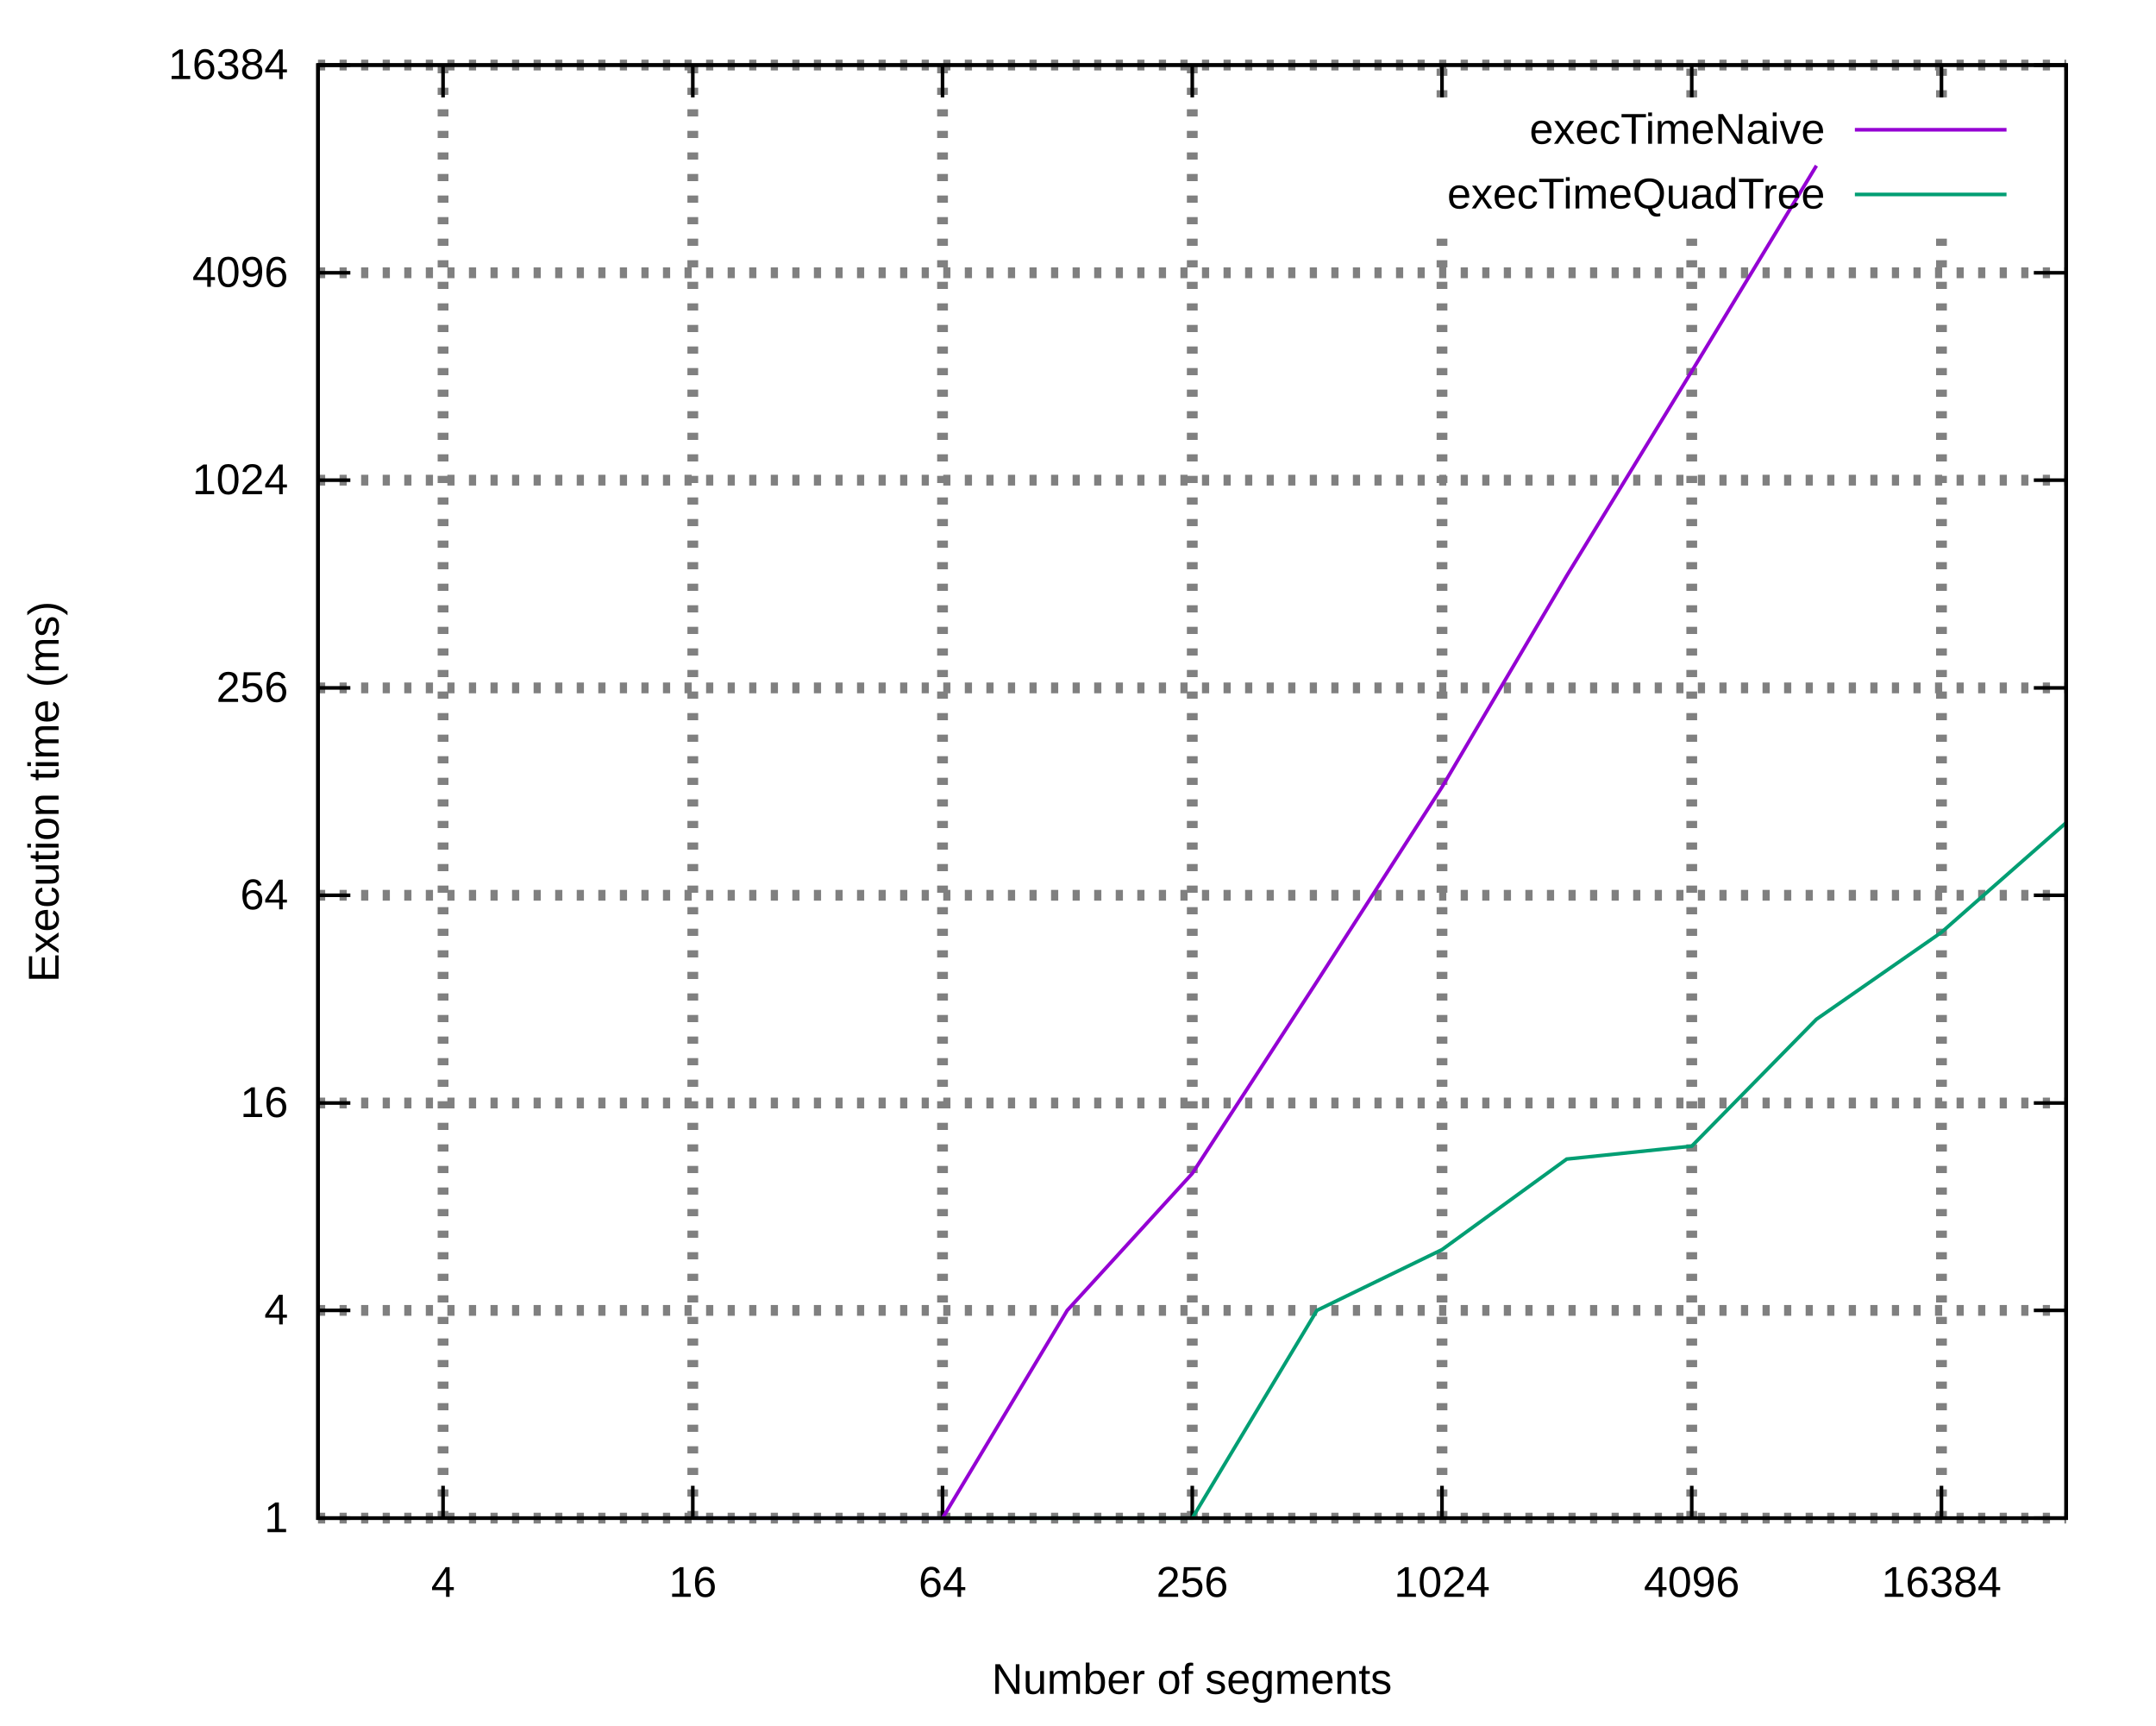
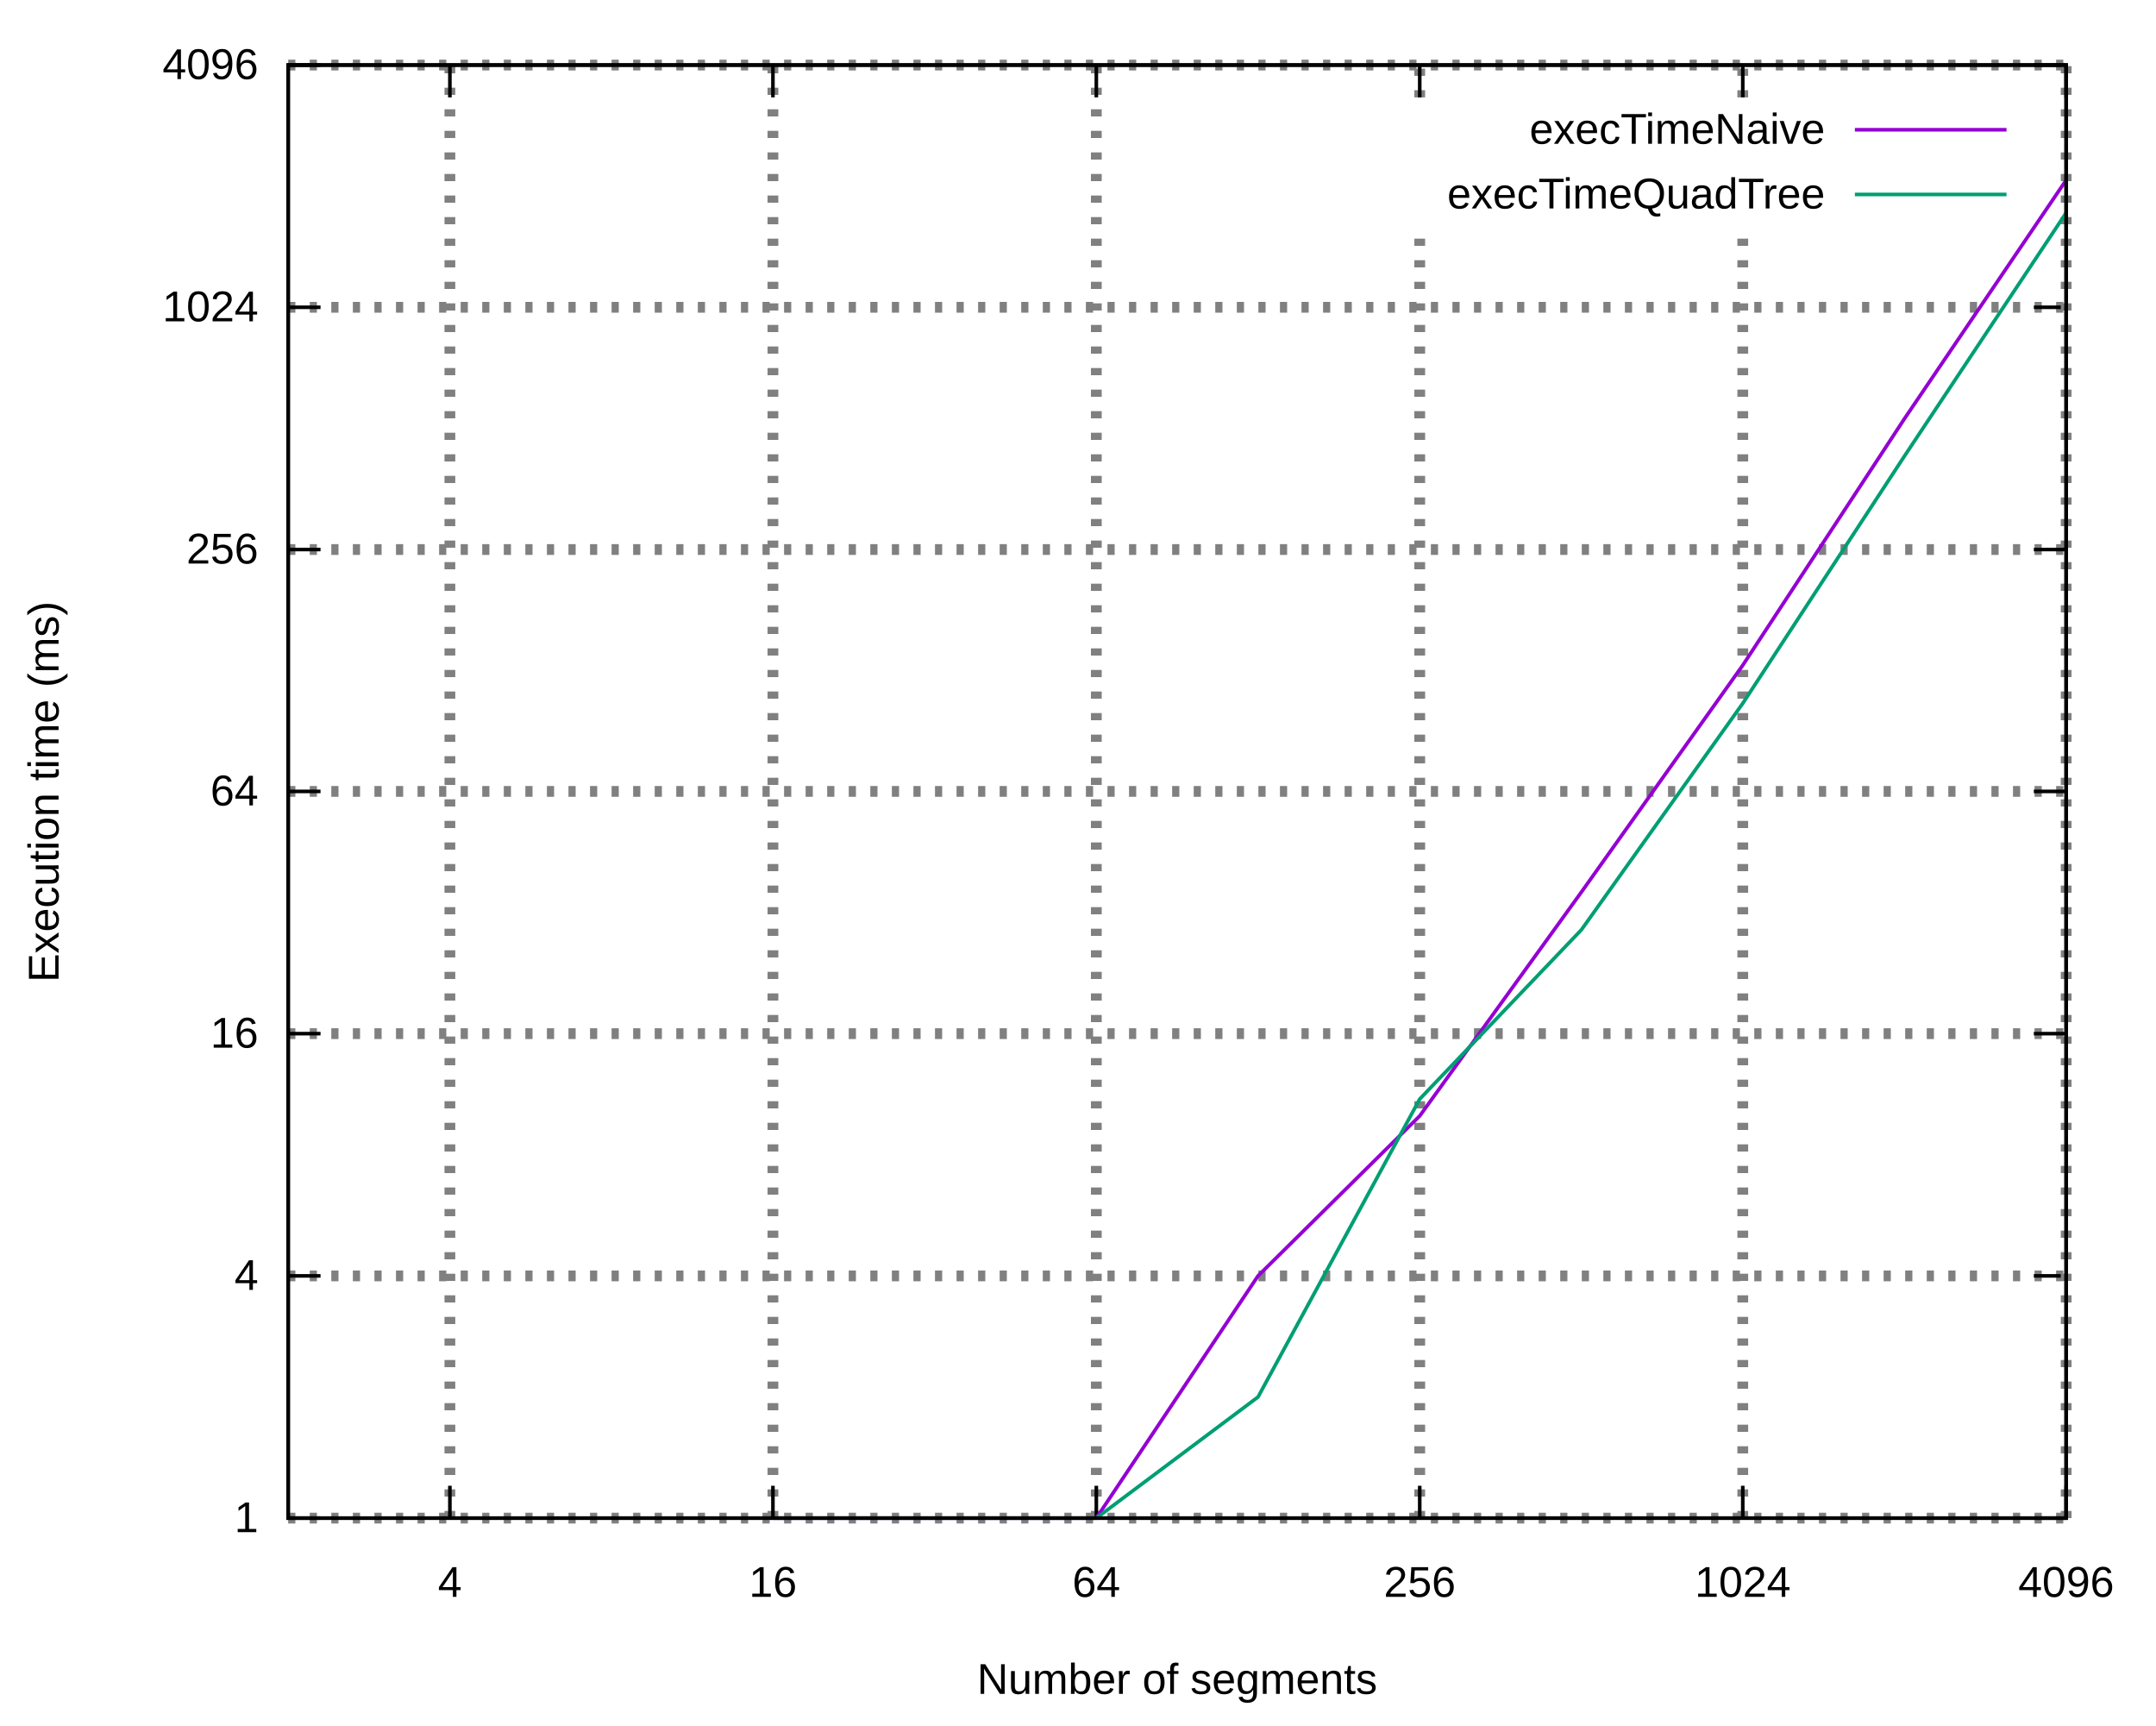
<svg xmlns="http://www.w3.org/2000/svg" xmlns:xlink="http://www.w3.org/1999/xlink" width="600" height="480" viewBox="0 0 600 480">
  <g id="gnuplot_canvas">
    <rect x="0" y="0" width="600" height="480" fill="none" />
    <defs>
      <circle id="gpDot" r="0.5" stroke-width="0.5" stroke="currentColor" />
      <path id="gpPt0" stroke-width="0.222" stroke="currentColor" d="M-1,0 h2 M0,-1 v2" />
      <path id="gpPt1" stroke-width="0.222" stroke="currentColor" d="M-1,-1 L1,1 M1,-1 L-1,1" />
      <path id="gpPt2" stroke-width="0.222" stroke="currentColor" d="M-1,0 L1,0 M0,-1 L0,1 M-1,-1 L1,1 M-1,1 L1,-1" />
      <rect id="gpPt3" stroke-width="0.222" stroke="currentColor" x="-1" y="-1" width="2" height="2" />
      <rect id="gpPt4" stroke-width="0.222" stroke="currentColor" fill="currentColor" x="-1" y="-1" width="2" height="2" />
      <circle id="gpPt5" stroke-width="0.222" stroke="currentColor" cx="0" cy="0" r="1" />
      <use xlink:href="#gpPt5" id="gpPt6" fill="currentColor" stroke="none" />
      <path id="gpPt7" stroke-width="0.222" stroke="currentColor" d="M0,-1.33 L-1.33,0.67 L1.33,0.67 z" />
      <use xlink:href="#gpPt7" id="gpPt8" fill="currentColor" stroke="none" />
      <use xlink:href="#gpPt7" id="gpPt9" stroke="currentColor" transform="rotate(180)" />
      <use xlink:href="#gpPt9" id="gpPt10" fill="currentColor" stroke="none" />
      <use xlink:href="#gpPt3" id="gpPt11" stroke="currentColor" transform="rotate(45)" />
      <use xlink:href="#gpPt11" id="gpPt12" fill="currentColor" stroke="none" />
      <path id="gpPt13" stroke-width="0.222" stroke="currentColor" d="M0,1.330 L1.265,0.411 L0.782,-1.067 L-0.782,-1.076 L-1.265,0.411 z" />
      <use xlink:href="#gpPt13" id="gpPt14" fill="currentColor" stroke="none" />
      <filter id="textbox" filterUnits="objectBoundingBox" x="0" y="0" height="1" width="1">
        <feFlood flood-color="white" flood-opacity="1" result="bgnd" />
        <feComposite in="SourceGraphic" in2="bgnd" operator="atop" />
      </filter>
      <filter id="greybox" filterUnits="objectBoundingBox" x="0" y="0" height="1" width="1">
        <feFlood flood-color="lightgrey" flood-opacity="1" result="grey" />
        <feComposite in="SourceGraphic" in2="grey" operator="atop" />
      </filter>
    </defs>
    <g fill="none" color="white" stroke="currentColor" stroke-width="1.00" stroke-linecap="butt" stroke-linejoin="miter">
</g>
    <g fill="none" color="black" stroke="currentColor" stroke-width="1.00" stroke-linecap="butt" stroke-linejoin="miter">
</g>
    <g fill="none" color="black" stroke="black" stroke-width="3.00" stroke-linecap="butt" stroke-linejoin="miter">
</g>
    <g fill="none" color="gray" stroke="currentColor" stroke-width="3.00" stroke-linecap="butt" stroke-linejoin="miter">
-       <path stroke="gray" stroke-dasharray="2,4" class="gridline" d="M88.5,422.4 L575.0,422.4  " />
-     </g>
-     <g fill="none" color="gray" stroke="gray" stroke-width="1.00" stroke-linecap="butt" stroke-linejoin="miter">
- </g>
-     <g fill="none" color="black" stroke="currentColor" stroke-width="1.00" stroke-linecap="butt" stroke-linejoin="miter">
-       <path stroke="black" d="M88.5,422.4 L97.5,422.4 M575.0,422.4 L566.0,422.4  " />
-       <g transform="translate(80.2,426.3)" stroke="none" fill="black" font-family="Arial" font-size="12.00" text-anchor="end">
+       <path stroke="gray" stroke-dasharray="2,4" class="gridline" d="M80.2,422.4 L575.0,422.4  " />
+     </g>
+     <g fill="none" color="gray" stroke="gray" stroke-width="1.00" stroke-linecap="butt" stroke-linejoin="miter">
+ </g>
+     <g fill="none" color="black" stroke="currentColor" stroke-width="1.00" stroke-linecap="butt" stroke-linejoin="miter">
+       <path stroke="black" d="M80.2,422.4 L89.2,422.4 M575.0,422.4 L566.0,422.4  " />
+       <g transform="translate(71.9,426.3)" stroke="none" fill="black" font-family="Arial" font-size="12.00" text-anchor="end">
        <text>
          <tspan font-family="Arial"> 1</tspan>
        </text>
      </g>
    </g>
    <g fill="none" color="black" stroke="currentColor" stroke-width="1.00" stroke-linecap="butt" stroke-linejoin="miter">
</g>
    <g fill="none" color="black" stroke="black" stroke-width="3.00" stroke-linecap="butt" stroke-linejoin="miter">
</g>
    <g fill="none" color="gray" stroke="currentColor" stroke-width="3.00" stroke-linecap="butt" stroke-linejoin="miter">
-       <path stroke="gray" stroke-dasharray="2,4" class="gridline" d="M88.5,364.6 L575.0,364.6  " />
-     </g>
-     <g fill="none" color="gray" stroke="gray" stroke-width="1.00" stroke-linecap="butt" stroke-linejoin="miter">
- </g>
-     <g fill="none" color="black" stroke="currentColor" stroke-width="1.00" stroke-linecap="butt" stroke-linejoin="miter">
-       <path stroke="black" d="M88.5,364.6 L97.5,364.6 M575.0,364.6 L566.0,364.6  " />
-       <g transform="translate(80.2,368.5)" stroke="none" fill="black" font-family="Arial" font-size="12.00" text-anchor="end">
+       <path stroke="gray" stroke-dasharray="2,4" class="gridline" d="M80.2,355.0 L575.0,355.0  " />
+     </g>
+     <g fill="none" color="gray" stroke="gray" stroke-width="1.00" stroke-linecap="butt" stroke-linejoin="miter">
+ </g>
+     <g fill="none" color="black" stroke="currentColor" stroke-width="1.00" stroke-linecap="butt" stroke-linejoin="miter">
+       <path stroke="black" d="M80.2,355.0 L89.2,355.0 M575.0,355.0 L566.0,355.0  " />
+       <g transform="translate(71.9,358.9)" stroke="none" fill="black" font-family="Arial" font-size="12.00" text-anchor="end">
        <text>
          <tspan font-family="Arial"> 4</tspan>
        </text>
      </g>
    </g>
    <g fill="none" color="black" stroke="currentColor" stroke-width="1.00" stroke-linecap="butt" stroke-linejoin="miter">
</g>
    <g fill="none" color="black" stroke="black" stroke-width="3.00" stroke-linecap="butt" stroke-linejoin="miter">
</g>
    <g fill="none" color="gray" stroke="currentColor" stroke-width="3.00" stroke-linecap="butt" stroke-linejoin="miter">
-       <path stroke="gray" stroke-dasharray="2,4" class="gridline" d="M88.5,306.9 L575.0,306.9  " />
-     </g>
-     <g fill="none" color="gray" stroke="gray" stroke-width="1.00" stroke-linecap="butt" stroke-linejoin="miter">
- </g>
-     <g fill="none" color="black" stroke="currentColor" stroke-width="1.00" stroke-linecap="butt" stroke-linejoin="miter">
-       <path stroke="black" d="M88.5,306.9 L97.5,306.9 M575.0,306.9 L566.0,306.9  " />
-       <g transform="translate(80.2,310.8)" stroke="none" fill="black" font-family="Arial" font-size="12.00" text-anchor="end">
+       <path stroke="gray" stroke-dasharray="2,4" class="gridline" d="M80.2,287.6 L575.0,287.6  " />
+     </g>
+     <g fill="none" color="gray" stroke="gray" stroke-width="1.00" stroke-linecap="butt" stroke-linejoin="miter">
+ </g>
+     <g fill="none" color="black" stroke="currentColor" stroke-width="1.00" stroke-linecap="butt" stroke-linejoin="miter">
+       <path stroke="black" d="M80.2,287.6 L89.2,287.6 M575.0,287.6 L566.0,287.6  " />
+       <g transform="translate(71.9,291.5)" stroke="none" fill="black" font-family="Arial" font-size="12.00" text-anchor="end">
        <text>
          <tspan font-family="Arial"> 16</tspan>
        </text>
      </g>
    </g>
    <g fill="none" color="black" stroke="currentColor" stroke-width="1.00" stroke-linecap="butt" stroke-linejoin="miter">
</g>
    <g fill="none" color="black" stroke="black" stroke-width="3.00" stroke-linecap="butt" stroke-linejoin="miter">
</g>
    <g fill="none" color="gray" stroke="currentColor" stroke-width="3.00" stroke-linecap="butt" stroke-linejoin="miter">
-       <path stroke="gray" stroke-dasharray="2,4" class="gridline" d="M88.5,249.1 L575.0,249.1  " />
-     </g>
-     <g fill="none" color="gray" stroke="gray" stroke-width="1.00" stroke-linecap="butt" stroke-linejoin="miter">
- </g>
-     <g fill="none" color="black" stroke="currentColor" stroke-width="1.00" stroke-linecap="butt" stroke-linejoin="miter">
-       <path stroke="black" d="M88.5,249.1 L97.5,249.1 M575.0,249.1 L566.0,249.1  " />
-       <g transform="translate(80.2,253.0)" stroke="none" fill="black" font-family="Arial" font-size="12.00" text-anchor="end">
+       <path stroke="gray" stroke-dasharray="2,4" class="gridline" d="M80.2,220.2 L575.0,220.2  " />
+     </g>
+     <g fill="none" color="gray" stroke="gray" stroke-width="1.00" stroke-linecap="butt" stroke-linejoin="miter">
+ </g>
+     <g fill="none" color="black" stroke="currentColor" stroke-width="1.00" stroke-linecap="butt" stroke-linejoin="miter">
+       <path stroke="black" d="M80.2,220.2 L89.2,220.2 M575.0,220.2 L566.0,220.2  " />
+       <g transform="translate(71.9,224.1)" stroke="none" fill="black" font-family="Arial" font-size="12.00" text-anchor="end">
        <text>
          <tspan font-family="Arial"> 64</tspan>
        </text>
      </g>
    </g>
    <g fill="none" color="black" stroke="currentColor" stroke-width="1.00" stroke-linecap="butt" stroke-linejoin="miter">
</g>
    <g fill="none" color="black" stroke="black" stroke-width="3.00" stroke-linecap="butt" stroke-linejoin="miter">
</g>
    <g fill="none" color="gray" stroke="currentColor" stroke-width="3.00" stroke-linecap="butt" stroke-linejoin="miter">
-       <path stroke="gray" stroke-dasharray="2,4" class="gridline" d="M88.5,191.4 L575.0,191.4  " />
-     </g>
-     <g fill="none" color="gray" stroke="gray" stroke-width="1.00" stroke-linecap="butt" stroke-linejoin="miter">
- </g>
-     <g fill="none" color="black" stroke="currentColor" stroke-width="1.00" stroke-linecap="butt" stroke-linejoin="miter">
-       <path stroke="black" d="M88.5,191.4 L97.5,191.4 M575.0,191.4 L566.0,191.4  " />
-       <g transform="translate(80.2,195.3)" stroke="none" fill="black" font-family="Arial" font-size="12.00" text-anchor="end">
+       <path stroke="gray" stroke-dasharray="2,4" class="gridline" d="M80.2,152.9 L575.0,152.9  " />
+     </g>
+     <g fill="none" color="gray" stroke="gray" stroke-width="1.00" stroke-linecap="butt" stroke-linejoin="miter">
+ </g>
+     <g fill="none" color="black" stroke="currentColor" stroke-width="1.00" stroke-linecap="butt" stroke-linejoin="miter">
+       <path stroke="black" d="M80.2,152.9 L89.2,152.9 M575.0,152.9 L566.0,152.9  " />
+       <g transform="translate(71.9,156.8)" stroke="none" fill="black" font-family="Arial" font-size="12.00" text-anchor="end">
        <text>
          <tspan font-family="Arial"> 256</tspan>
        </text>
      </g>
    </g>
    <g fill="none" color="black" stroke="currentColor" stroke-width="1.00" stroke-linecap="butt" stroke-linejoin="miter">
</g>
    <g fill="none" color="black" stroke="black" stroke-width="3.00" stroke-linecap="butt" stroke-linejoin="miter">
</g>
    <g fill="none" color="gray" stroke="currentColor" stroke-width="3.00" stroke-linecap="butt" stroke-linejoin="miter">
-       <path stroke="gray" stroke-dasharray="2,4" class="gridline" d="M88.5,133.6 L575.0,133.6  " />
-     </g>
-     <g fill="none" color="gray" stroke="gray" stroke-width="1.00" stroke-linecap="butt" stroke-linejoin="miter">
- </g>
-     <g fill="none" color="black" stroke="currentColor" stroke-width="1.00" stroke-linecap="butt" stroke-linejoin="miter">
-       <path stroke="black" d="M88.5,133.6 L97.5,133.6 M575.0,133.6 L566.0,133.6  " />
-       <g transform="translate(80.2,137.5)" stroke="none" fill="black" font-family="Arial" font-size="12.00" text-anchor="end">
+       <path stroke="gray" stroke-dasharray="2,4" class="gridline" d="M80.2,85.5 L575.0,85.5  " />
+     </g>
+     <g fill="none" color="gray" stroke="gray" stroke-width="1.00" stroke-linecap="butt" stroke-linejoin="miter">
+ </g>
+     <g fill="none" color="black" stroke="currentColor" stroke-width="1.00" stroke-linecap="butt" stroke-linejoin="miter">
+       <path stroke="black" d="M80.2,85.5 L89.2,85.5 M575.0,85.5 L566.0,85.5  " />
+       <g transform="translate(71.9,89.4)" stroke="none" fill="black" font-family="Arial" font-size="12.00" text-anchor="end">
        <text>
          <tspan font-family="Arial"> 1024</tspan>
        </text>
      </g>
    </g>
    <g fill="none" color="black" stroke="currentColor" stroke-width="1.00" stroke-linecap="butt" stroke-linejoin="miter">
</g>
    <g fill="none" color="black" stroke="black" stroke-width="3.00" stroke-linecap="butt" stroke-linejoin="miter">
</g>
    <g fill="none" color="gray" stroke="currentColor" stroke-width="3.00" stroke-linecap="butt" stroke-linejoin="miter">
-       <path stroke="gray" stroke-dasharray="2,4" class="gridline" d="M88.5,75.9 L575.0,75.9  " />
-     </g>
-     <g fill="none" color="gray" stroke="gray" stroke-width="1.00" stroke-linecap="butt" stroke-linejoin="miter">
- </g>
-     <g fill="none" color="black" stroke="currentColor" stroke-width="1.00" stroke-linecap="butt" stroke-linejoin="miter">
-       <path stroke="black" d="M88.5,75.9 L97.5,75.9 M575.0,75.9 L566.0,75.9  " />
-       <g transform="translate(80.2,79.8)" stroke="none" fill="black" font-family="Arial" font-size="12.00" text-anchor="end">
+       <path stroke="gray" stroke-dasharray="2,4" class="gridline" d="M80.2,18.1 L575.0,18.1  " />
+     </g>
+     <g fill="none" color="gray" stroke="gray" stroke-width="1.00" stroke-linecap="butt" stroke-linejoin="miter">
+ </g>
+     <g fill="none" color="black" stroke="currentColor" stroke-width="1.00" stroke-linecap="butt" stroke-linejoin="miter">
+       <path stroke="black" d="M80.2,18.1 L89.2,18.1 M575.0,18.1 L566.0,18.1  " />
+       <g transform="translate(71.9,22.0)" stroke="none" fill="black" font-family="Arial" font-size="12.00" text-anchor="end">
        <text>
          <tspan font-family="Arial"> 4096</tspan>
        </text>
      </g>
    </g>
    <g fill="none" color="black" stroke="currentColor" stroke-width="1.00" stroke-linecap="butt" stroke-linejoin="miter">
</g>
    <g fill="none" color="black" stroke="black" stroke-width="3.00" stroke-linecap="butt" stroke-linejoin="miter">
</g>
    <g fill="none" color="gray" stroke="currentColor" stroke-width="3.00" stroke-linecap="butt" stroke-linejoin="miter">
-       <path stroke="gray" stroke-dasharray="2,4" class="gridline" d="M88.5,18.1 L575.0,18.1  " />
-     </g>
-     <g fill="none" color="gray" stroke="gray" stroke-width="1.00" stroke-linecap="butt" stroke-linejoin="miter">
- </g>
-     <g fill="none" color="black" stroke="currentColor" stroke-width="1.00" stroke-linecap="butt" stroke-linejoin="miter">
-       <path stroke="black" d="M88.5,18.1 L97.5,18.1 M575.0,18.1 L566.0,18.1  " />
-       <g transform="translate(80.2,22.0)" stroke="none" fill="black" font-family="Arial" font-size="12.00" text-anchor="end">
-         <text>
-           <tspan font-family="Arial"> 16384</tspan>
-         </text>
-       </g>
-     </g>
-     <g fill="none" color="black" stroke="currentColor" stroke-width="1.00" stroke-linecap="butt" stroke-linejoin="miter">
- </g>
-     <g fill="none" color="black" stroke="black" stroke-width="3.00" stroke-linecap="butt" stroke-linejoin="miter">
- </g>
-     <g fill="none" color="gray" stroke="currentColor" stroke-width="3.00" stroke-linecap="butt" stroke-linejoin="miter">
-       <path stroke="gray" stroke-dasharray="2,4" class="gridline" d="M123.3,422.4 L123.3,18.1  " />
-     </g>
-     <g fill="none" color="gray" stroke="gray" stroke-width="1.00" stroke-linecap="butt" stroke-linejoin="miter">
- </g>
-     <g fill="none" color="black" stroke="currentColor" stroke-width="1.00" stroke-linecap="butt" stroke-linejoin="miter">
-       <path stroke="black" d="M123.3,422.4 L123.3,413.4 M123.3,18.1 L123.3,27.1  " />
-       <g transform="translate(123.3,444.3)" stroke="none" fill="black" font-family="Arial" font-size="12.00" text-anchor="middle">
+       <path stroke="gray" stroke-dasharray="2,4" class="gridline" d="M125.2,422.4 L125.2,18.1  " />
+     </g>
+     <g fill="none" color="gray" stroke="gray" stroke-width="1.00" stroke-linecap="butt" stroke-linejoin="miter">
+ </g>
+     <g fill="none" color="black" stroke="currentColor" stroke-width="1.00" stroke-linecap="butt" stroke-linejoin="miter">
+       <path stroke="black" d="M125.2,422.4 L125.2,413.4 M125.2,18.1 L125.2,27.1  " />
+       <g transform="translate(125.2,444.3)" stroke="none" fill="black" font-family="Arial" font-size="12.00" text-anchor="middle">
        <text>
          <tspan font-family="Arial"> 4</tspan>
        </text>
      </g>
    </g>
    <g fill="none" color="black" stroke="currentColor" stroke-width="1.00" stroke-linecap="butt" stroke-linejoin="miter">
</g>
    <g fill="none" color="black" stroke="black" stroke-width="3.00" stroke-linecap="butt" stroke-linejoin="miter">
</g>
    <g fill="none" color="gray" stroke="currentColor" stroke-width="3.00" stroke-linecap="butt" stroke-linejoin="miter">
-       <path stroke="gray" stroke-dasharray="2,4" class="gridline" d="M192.8,422.4 L192.8,18.1  " />
-     </g>
-     <g fill="none" color="gray" stroke="gray" stroke-width="1.00" stroke-linecap="butt" stroke-linejoin="miter">
- </g>
-     <g fill="none" color="black" stroke="currentColor" stroke-width="1.00" stroke-linecap="butt" stroke-linejoin="miter">
-       <path stroke="black" d="M192.8,422.4 L192.8,413.4 M192.8,18.1 L192.8,27.1  " />
-       <g transform="translate(192.8,444.3)" stroke="none" fill="black" font-family="Arial" font-size="12.00" text-anchor="middle">
+       <path stroke="gray" stroke-dasharray="2,4" class="gridline" d="M215.1,422.4 L215.1,18.1  " />
+     </g>
+     <g fill="none" color="gray" stroke="gray" stroke-width="1.00" stroke-linecap="butt" stroke-linejoin="miter">
+ </g>
+     <g fill="none" color="black" stroke="currentColor" stroke-width="1.00" stroke-linecap="butt" stroke-linejoin="miter">
+       <path stroke="black" d="M215.1,422.4 L215.1,413.4 M215.1,18.1 L215.1,27.1  " />
+       <g transform="translate(215.1,444.3)" stroke="none" fill="black" font-family="Arial" font-size="12.00" text-anchor="middle">
        <text>
          <tspan font-family="Arial"> 16</tspan>
        </text>
      </g>
    </g>
    <g fill="none" color="black" stroke="currentColor" stroke-width="1.00" stroke-linecap="butt" stroke-linejoin="miter">
</g>
    <g fill="none" color="black" stroke="black" stroke-width="3.00" stroke-linecap="butt" stroke-linejoin="miter">
</g>
    <g fill="none" color="gray" stroke="currentColor" stroke-width="3.00" stroke-linecap="butt" stroke-linejoin="miter">
-       <path stroke="gray" stroke-dasharray="2,4" class="gridline" d="M262.3,422.4 L262.3,18.1  " />
-     </g>
-     <g fill="none" color="gray" stroke="gray" stroke-width="1.00" stroke-linecap="butt" stroke-linejoin="miter">
- </g>
-     <g fill="none" color="black" stroke="currentColor" stroke-width="1.00" stroke-linecap="butt" stroke-linejoin="miter">
-       <path stroke="black" d="M262.3,422.4 L262.3,413.4 M262.3,18.1 L262.3,27.1  " />
-       <g transform="translate(262.3,444.3)" stroke="none" fill="black" font-family="Arial" font-size="12.00" text-anchor="middle">
+       <path stroke="gray" stroke-dasharray="2,4" class="gridline" d="M305.1,422.4 L305.1,18.1  " />
+     </g>
+     <g fill="none" color="gray" stroke="gray" stroke-width="1.00" stroke-linecap="butt" stroke-linejoin="miter">
+ </g>
+     <g fill="none" color="black" stroke="currentColor" stroke-width="1.00" stroke-linecap="butt" stroke-linejoin="miter">
+       <path stroke="black" d="M305.1,422.4 L305.1,413.4 M305.1,18.1 L305.1,27.1  " />
+       <g transform="translate(305.1,444.3)" stroke="none" fill="black" font-family="Arial" font-size="12.00" text-anchor="middle">
        <text>
          <tspan font-family="Arial"> 64</tspan>
        </text>
      </g>
    </g>
    <g fill="none" color="black" stroke="currentColor" stroke-width="1.00" stroke-linecap="butt" stroke-linejoin="miter">
</g>
    <g fill="none" color="black" stroke="black" stroke-width="3.00" stroke-linecap="butt" stroke-linejoin="miter">
</g>
    <g fill="none" color="gray" stroke="currentColor" stroke-width="3.00" stroke-linecap="butt" stroke-linejoin="miter">
-       <path stroke="gray" stroke-dasharray="2,4" class="gridline" d="M331.8,422.4 L331.8,18.1  " />
-     </g>
-     <g fill="none" color="gray" stroke="gray" stroke-width="1.00" stroke-linecap="butt" stroke-linejoin="miter">
- </g>
-     <g fill="none" color="black" stroke="currentColor" stroke-width="1.00" stroke-linecap="butt" stroke-linejoin="miter">
-       <path stroke="black" d="M331.8,422.4 L331.8,413.4 M331.8,18.1 L331.8,27.1  " />
-       <g transform="translate(331.8,444.3)" stroke="none" fill="black" font-family="Arial" font-size="12.00" text-anchor="middle">
+       <path stroke="gray" stroke-dasharray="2,4" class="gridline" d="M395.1,422.4 L395.1,63.1 M395.1,27.1 L395.1,18.1  " />
+     </g>
+     <g fill="none" color="gray" stroke="gray" stroke-width="1.00" stroke-linecap="butt" stroke-linejoin="miter">
+ </g>
+     <g fill="none" color="black" stroke="currentColor" stroke-width="1.00" stroke-linecap="butt" stroke-linejoin="miter">
+       <path stroke="black" d="M395.1,422.4 L395.1,413.4 M395.1,18.1 L395.1,27.1  " />
+       <g transform="translate(395.1,444.3)" stroke="none" fill="black" font-family="Arial" font-size="12.00" text-anchor="middle">
        <text>
          <tspan font-family="Arial"> 256</tspan>
        </text>
      </g>
    </g>
    <g fill="none" color="black" stroke="currentColor" stroke-width="1.00" stroke-linecap="butt" stroke-linejoin="miter">
</g>
    <g fill="none" color="black" stroke="black" stroke-width="3.00" stroke-linecap="butt" stroke-linejoin="miter">
</g>
    <g fill="none" color="gray" stroke="currentColor" stroke-width="3.00" stroke-linecap="butt" stroke-linejoin="miter">
-       <path stroke="gray" stroke-dasharray="2,4" class="gridline" d="M401.3,422.4 L401.3,63.1 M401.3,27.1 L401.3,18.1  " />
-     </g>
-     <g fill="none" color="gray" stroke="gray" stroke-width="1.00" stroke-linecap="butt" stroke-linejoin="miter">
- </g>
-     <g fill="none" color="black" stroke="currentColor" stroke-width="1.00" stroke-linecap="butt" stroke-linejoin="miter">
-       <path stroke="black" d="M401.3,422.4 L401.3,413.4 M401.3,18.1 L401.3,27.1  " />
-       <g transform="translate(401.3,444.3)" stroke="none" fill="black" font-family="Arial" font-size="12.00" text-anchor="middle">
+       <path stroke="gray" stroke-dasharray="2,4" class="gridline" d="M485.0,422.4 L485.0,63.1 M485.0,27.1 L485.0,18.1  " />
+     </g>
+     <g fill="none" color="gray" stroke="gray" stroke-width="1.00" stroke-linecap="butt" stroke-linejoin="miter">
+ </g>
+     <g fill="none" color="black" stroke="currentColor" stroke-width="1.00" stroke-linecap="butt" stroke-linejoin="miter">
+       <path stroke="black" d="M485.0,422.4 L485.0,413.4 M485.0,18.1 L485.0,27.1  " />
+       <g transform="translate(485.0,444.3)" stroke="none" fill="black" font-family="Arial" font-size="12.00" text-anchor="middle">
        <text>
          <tspan font-family="Arial"> 1024</tspan>
        </text>
      </g>
    </g>
    <g fill="none" color="black" stroke="currentColor" stroke-width="1.00" stroke-linecap="butt" stroke-linejoin="miter">
</g>
    <g fill="none" color="black" stroke="black" stroke-width="3.00" stroke-linecap="butt" stroke-linejoin="miter">
</g>
    <g fill="none" color="gray" stroke="currentColor" stroke-width="3.00" stroke-linecap="butt" stroke-linejoin="miter">
-       <path stroke="gray" stroke-dasharray="2,4" class="gridline" d="M470.8,422.4 L470.8,63.1 M470.8,27.1 L470.8,18.1  " />
-     </g>
-     <g fill="none" color="gray" stroke="gray" stroke-width="1.00" stroke-linecap="butt" stroke-linejoin="miter">
- </g>
-     <g fill="none" color="black" stroke="currentColor" stroke-width="1.00" stroke-linecap="butt" stroke-linejoin="miter">
-       <path stroke="black" d="M470.8,422.4 L470.8,413.4 M470.8,18.1 L470.8,27.1  " />
-       <g transform="translate(470.8,444.3)" stroke="none" fill="black" font-family="Arial" font-size="12.00" text-anchor="middle">
+       <path stroke="gray" stroke-dasharray="2,4" class="gridline" d="M575.0,422.4 L575.0,18.1  " />
+     </g>
+     <g fill="none" color="gray" stroke="gray" stroke-width="1.00" stroke-linecap="butt" stroke-linejoin="miter">
+ </g>
+     <g fill="none" color="black" stroke="currentColor" stroke-width="1.00" stroke-linecap="butt" stroke-linejoin="miter">
+       <path stroke="black" d="M575.0,422.4 L575.0,413.4 M575.0,18.1 L575.0,27.1  " />
+       <g transform="translate(575.0,444.3)" stroke="none" fill="black" font-family="Arial" font-size="12.00" text-anchor="middle">
        <text>
          <tspan font-family="Arial"> 4096</tspan>
        </text>
      </g>
    </g>
    <g fill="none" color="black" stroke="currentColor" stroke-width="1.00" stroke-linecap="butt" stroke-linejoin="miter">
</g>
-     <g fill="none" color="black" stroke="black" stroke-width="3.00" stroke-linecap="butt" stroke-linejoin="miter">
- </g>
-     <g fill="none" color="gray" stroke="currentColor" stroke-width="3.00" stroke-linecap="butt" stroke-linejoin="miter">
-       <path stroke="gray" stroke-dasharray="2,4" class="gridline" d="M540.3,422.4 L540.3,63.1 M540.3,27.1 L540.3,18.1  " />
-     </g>
-     <g fill="none" color="gray" stroke="gray" stroke-width="1.00" stroke-linecap="butt" stroke-linejoin="miter">
- </g>
-     <g fill="none" color="black" stroke="currentColor" stroke-width="1.00" stroke-linecap="butt" stroke-linejoin="miter">
-       <path stroke="black" d="M540.3,422.4 L540.3,413.4 M540.3,18.1 L540.3,27.1  " />
-       <g transform="translate(540.3,444.3)" stroke="none" fill="black" font-family="Arial" font-size="12.00" text-anchor="middle">
-         <text>
-           <tspan font-family="Arial"> 16384</tspan>
-         </text>
-       </g>
-     </g>
-     <g fill="none" color="black" stroke="currentColor" stroke-width="1.00" stroke-linecap="butt" stroke-linejoin="miter">
- </g>
-     <g fill="none" color="black" stroke="currentColor" stroke-width="1.00" stroke-linecap="butt" stroke-linejoin="miter">
-       <path stroke="black" d="M88.5,18.1 L88.5,422.4 L575.0,422.4 L575.0,18.1 L88.5,18.1 Z  " />
+     <g fill="none" color="black" stroke="currentColor" stroke-width="1.00" stroke-linecap="butt" stroke-linejoin="miter">
+       <path stroke="black" d="M80.2,18.1 L80.2,422.4 L575.0,422.4 L575.0,18.1 L80.2,18.1 Z  " />
    </g>
    <g fill="none" color="black" stroke="currentColor" stroke-width="1.00" stroke-linecap="butt" stroke-linejoin="miter">
      <g transform="translate(16.3,220.3) rotate(270)" stroke="none" fill="black" font-family="Arial" font-size="12.00" text-anchor="middle">
        <text>
          <tspan font-family="Arial">Execution time (ms)</tspan>
        </text>
      </g>
    </g>
    <g fill="none" color="black" stroke="currentColor" stroke-width="1.00" stroke-linecap="butt" stroke-linejoin="miter">
-       <g transform="translate(331.7,471.3)" stroke="none" fill="black" font-family="Arial" font-size="12.00" text-anchor="middle">
+       <g transform="translate(327.6,471.3)" stroke="none" fill="black" font-family="Arial" font-size="12.00" text-anchor="middle">
        <text>
          <tspan font-family="Arial">Number of segments</tspan>
        </text>
      </g>
    </g>
    <g fill="none" color="black" stroke="currentColor" stroke-width="1.00" stroke-linecap="butt" stroke-linejoin="miter">
</g>
    <g id="gnuplot_plot_1">
      <g fill="none" color="black" stroke="currentColor" stroke-width="1.00" stroke-linecap="butt" stroke-linejoin="miter">
        <g transform="translate(507.9,40.0)" stroke="none" fill="black" font-family="Arial" font-size="12.00" text-anchor="end">
          <text>
            <tspan font-family="Arial">execTimeNaive</tspan>
          </text>
        </g>
      </g>
      <g fill="none" color="black" stroke="currentColor" stroke-width="1.00" stroke-linecap="butt" stroke-linejoin="miter">
-         <path stroke="rgb(148,   0, 211)" d="M516.2,36.1 L558.4,36.1 M192.8,422.4 L227.5,422.4 L262.3,422.4 L297.0,364.6 L331.8,326.5 L366.5,273.1   L401.3,219.0 L436.0,160.2 L470.8,103.3 L505.5,46.1  " />
+         <path stroke="rgb(148,   0, 211)" d="M516.2,36.1 L558.4,36.1 M215.1,422.4 L260.1,422.4 L305.1,422.4 L350.1,355.0 L395.1,310.5 L440.1,248.2   L485.0,185.1 L530.0,116.5 L575.0,50.1  " />
      </g>
    </g>
    <g id="gnuplot_plot_2">
      <g fill="none" color="black" stroke="currentColor" stroke-width="1.00" stroke-linecap="butt" stroke-linejoin="miter">
        <g transform="translate(507.9,58.0)" stroke="none" fill="black" font-family="Arial" font-size="12.00" text-anchor="end">
          <text>
            <tspan font-family="Arial">execTimeQuadTree</tspan>
          </text>
        </g>
      </g>
      <g fill="none" color="black" stroke="currentColor" stroke-width="1.00" stroke-linecap="butt" stroke-linejoin="miter">
-         <path stroke="rgb(  0, 158, 115)" d="M516.2,54.1 L558.4,54.1 M192.8,422.4 L227.5,422.4 L262.3,422.4 L297.0,422.4 L331.8,422.4 L366.5,364.6   L401.3,347.7 L436.0,322.5 L470.8,318.9 L505.5,283.6 L540.3,259.4 L575.0,228.9  " />
+         <path stroke="rgb(  0, 158, 115)" d="M516.2,54.1 L558.4,54.1 M215.1,422.4 L260.1,422.4 L305.1,422.4 L350.1,388.7 L395.1,305.8 L440.1,258.7   L485.0,195.7 L530.0,126.9 L575.0,59.2  " />
      </g>
    </g>
    <g fill="none" color="white" stroke="rgb(  0, 158, 115)" stroke-width="2.00" stroke-linecap="butt" stroke-linejoin="miter">
</g>
    <g fill="none" color="black" stroke="currentColor" stroke-width="2.00" stroke-linecap="butt" stroke-linejoin="miter">
</g>
    <g fill="none" color="black" stroke="black" stroke-width="1.00" stroke-linecap="butt" stroke-linejoin="miter">
</g>
    <g fill="none" color="black" stroke="currentColor" stroke-width="1.00" stroke-linecap="butt" stroke-linejoin="miter">
-       <path stroke="black" d="M88.5,18.1 L88.5,422.4 L575.0,422.4 L575.0,18.1 L88.5,18.1 Z  " />
+       <path stroke="black" d="M80.2,18.1 L80.2,422.4 L575.0,422.4 L575.0,18.1 L80.2,18.1 Z  " />
    </g>
    <g fill="none" color="black" stroke="currentColor" stroke-width="1.00" stroke-linecap="butt" stroke-linejoin="miter">
</g>
  </g>
</svg>
